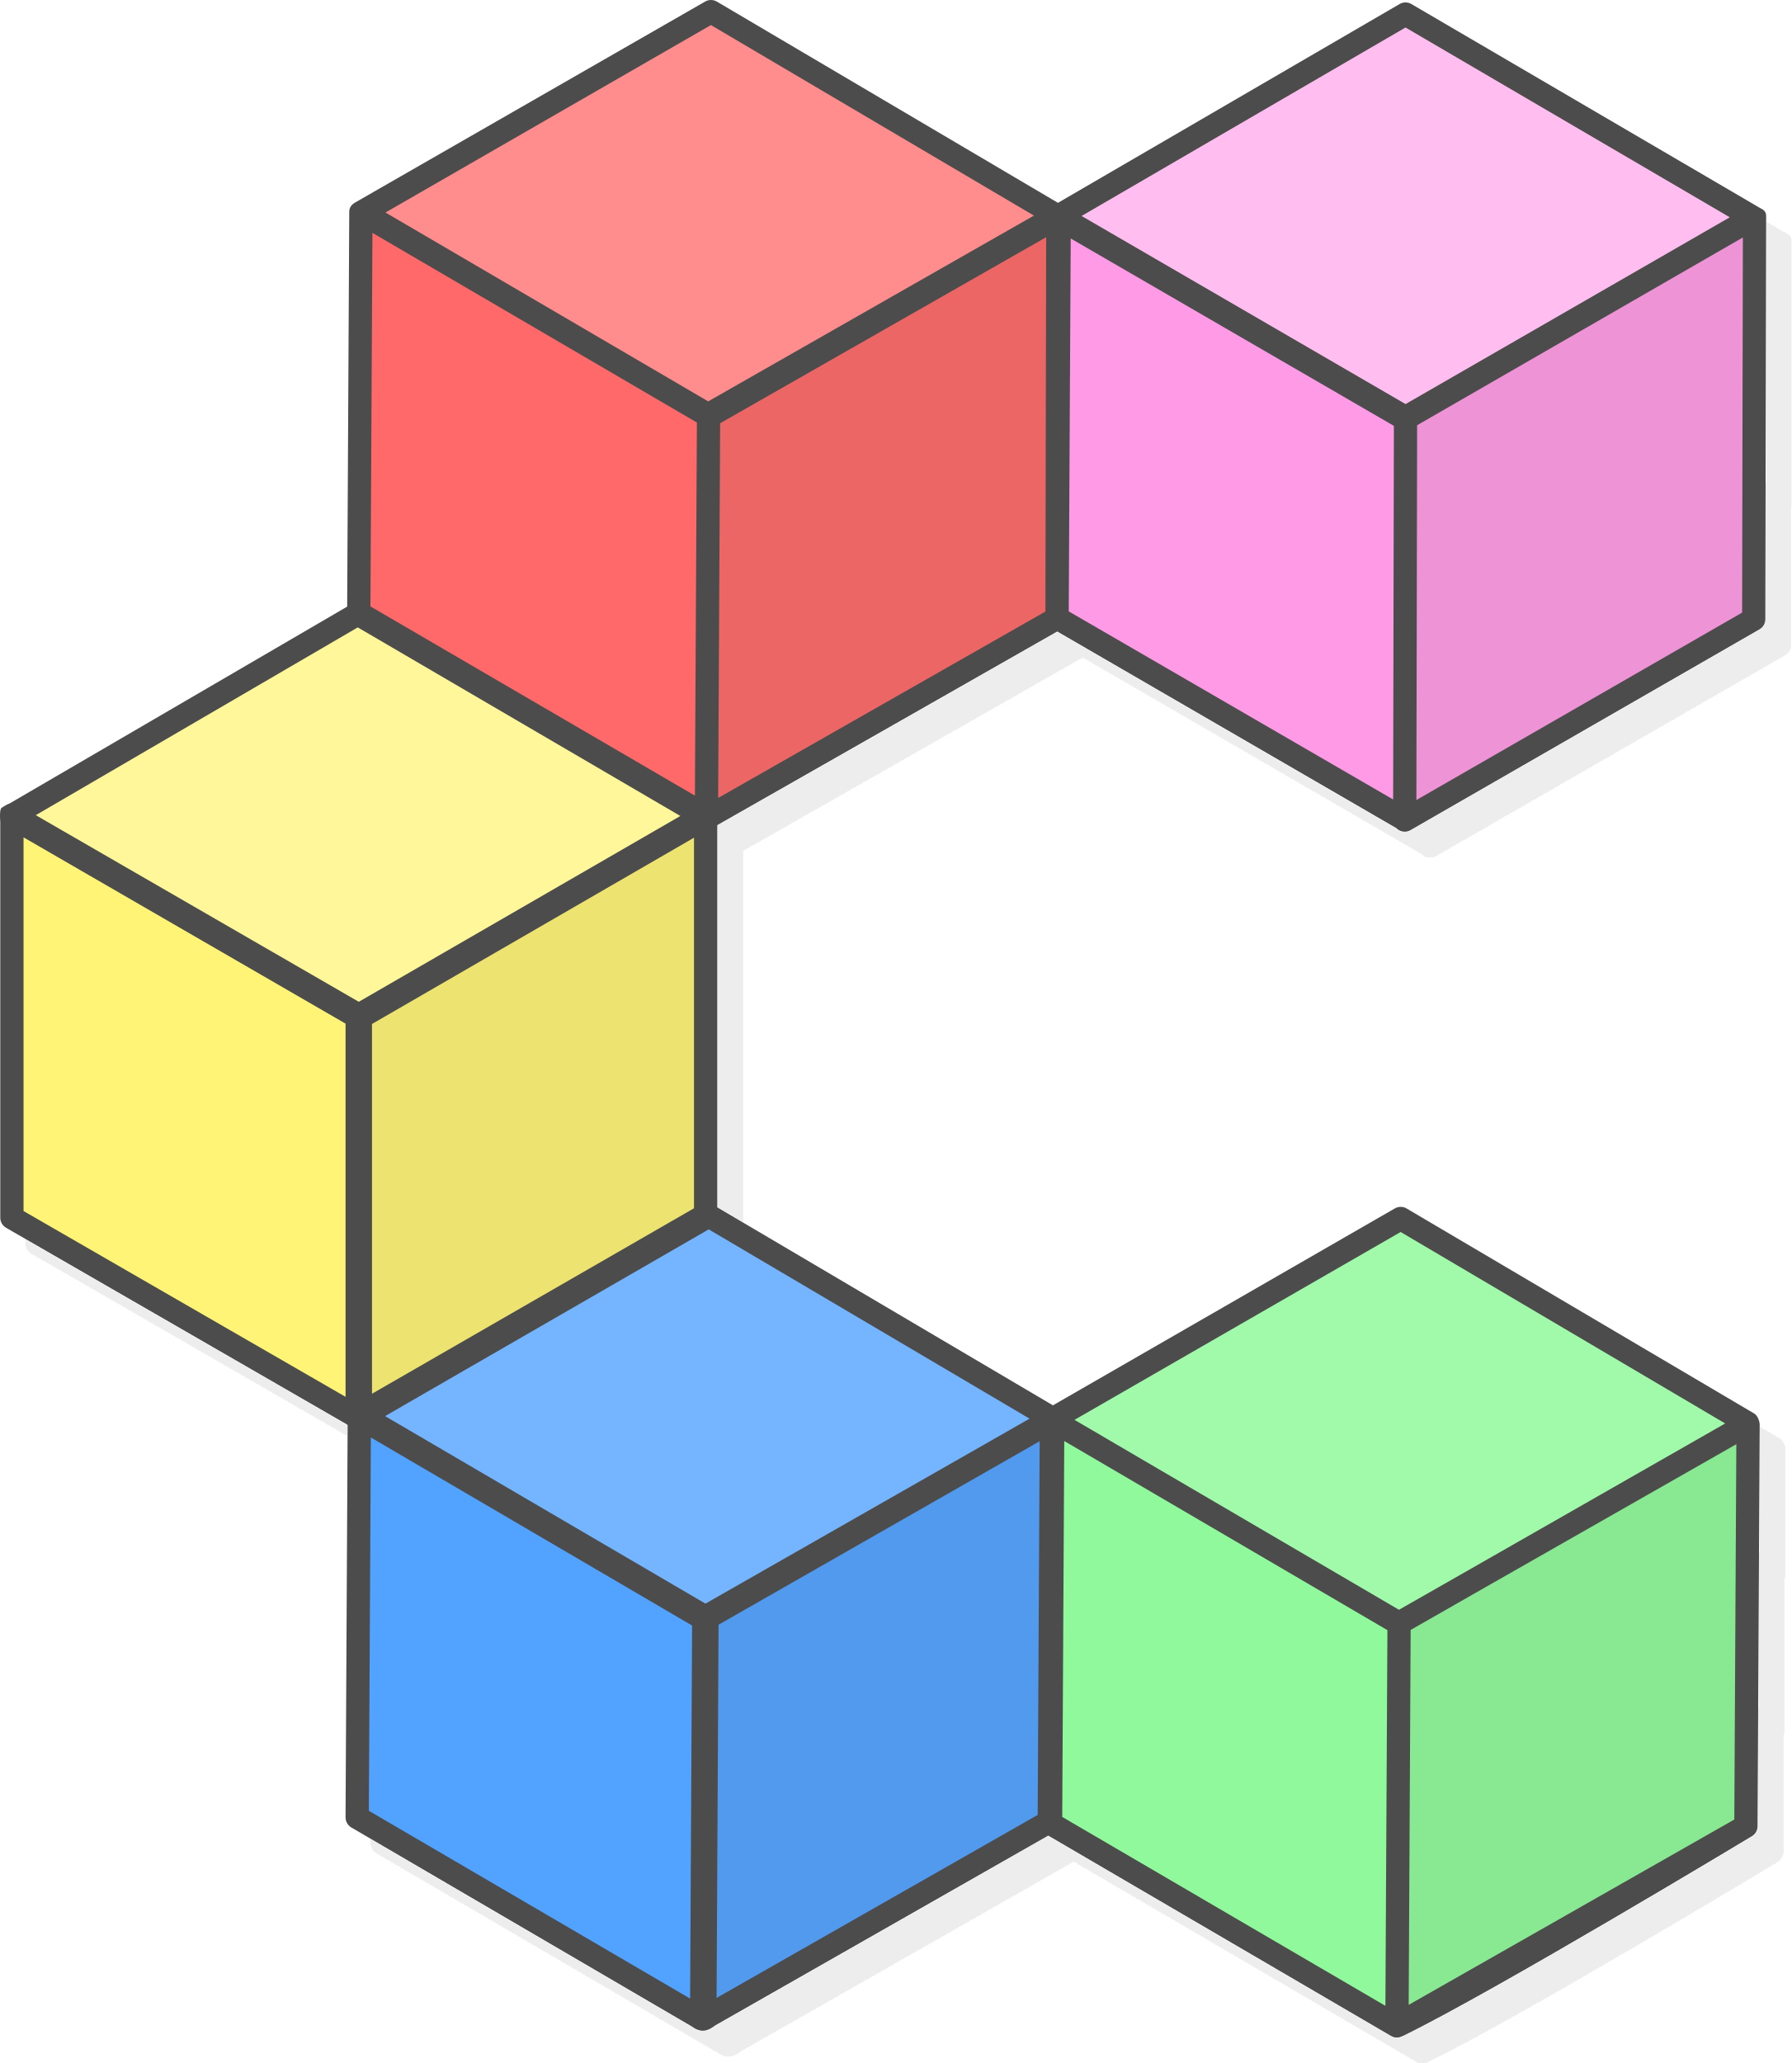
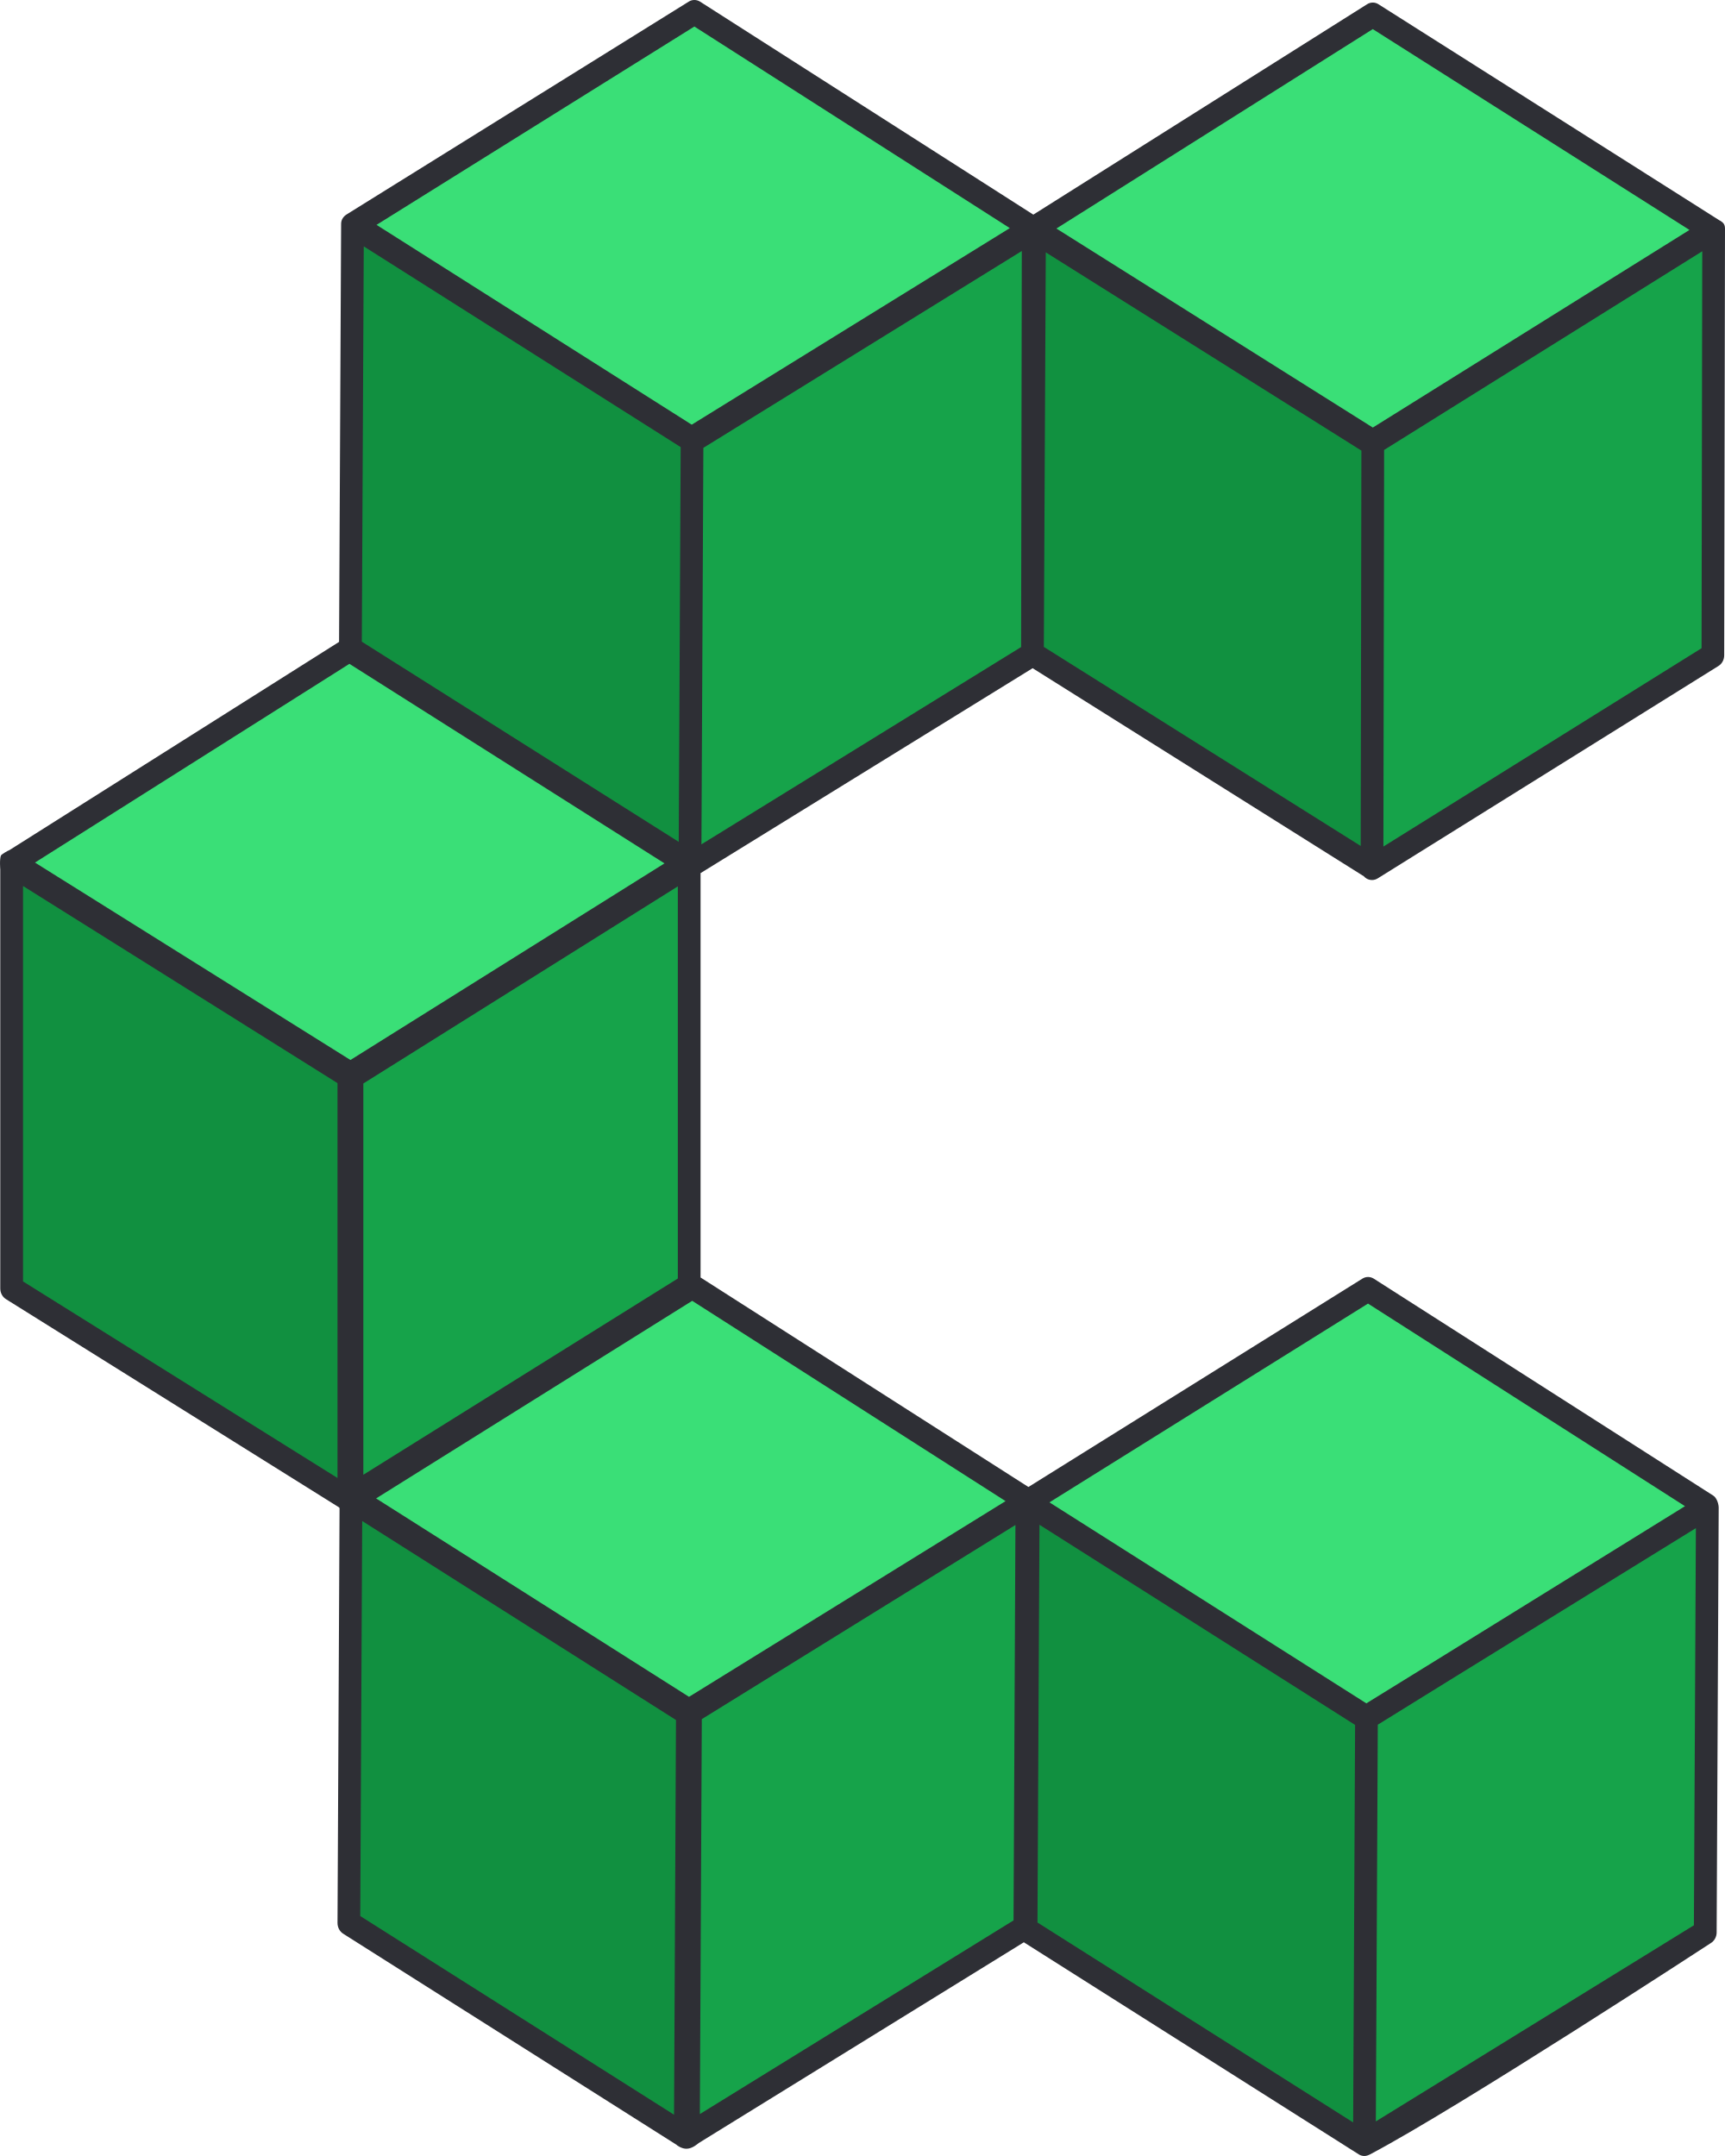
- <svg xmlns="http://www.w3.org/2000/svg" width="423" height="487" viewBox="0 0 423 487" fill="none">
-   <g opacity="0.7" filter="url(#filter0_d_75_4519)">
-     <path d="M247.742 430.296L248.251 335.176L330.34 383.212L329.832 478.265L247.742 430.296Z" fill="#60F770" />
-     <path d="M412.23 431.122L412.738 336.194L330.34 383.153L329.832 478.014L412.23 431.122Z" fill="#57DE64" />
-     <path d="M248.184 335.185L330.716 287.658L412.805 336.069L330.274 383.22L248.184 335.185Z" fill="#79F786" />
-     <path d="M84.331 429.037L84.839 333.917L166.929 381.952L166.42 477.005L84.331 429.037Z" fill="#087BFF" />
-     <path d="M248.059 429.854L248.568 334.926L166.17 381.944L165.661 476.805L248.059 429.846V429.854Z" fill="#076FE6" />
-     <path d="M84.264 334.234L166.795 286.707L248.885 335.118L166.353 382.269L84.264 334.234Z" fill="#3B96FF" />
-     <path d="M2.817 287.466V192.346L85.089 239.873V334.926L2.817 287.458V287.466Z" fill="#FFEF3B" />
-     <path d="M166.603 287.466V192.346L84.331 239.873V334.926L166.603 287.458V287.466Z" fill="#E6D735" />
-     <path d="M2.5 192.722L84.772 144.753L167.045 192.722L84.772 240.315L2.5 192.722Z" fill="#FFF36E" />
-     <path d="M84.714 145.07L85.223 49.95L167.312 97.986L166.804 193.039L84.714 145.07Z" fill="#FF2929" />
-     <path d="M249.577 145.954L250.086 50.642L167.304 97.852L166.795 193.097L249.577 145.946V145.954Z" fill="#E62525" />
-     <path d="M85.34 50.267L167.871 2.741L249.961 51.151L167.429 98.236L85.34 50.267Z" fill="#FF5C5C" />
-     <path d="M249.577 145.896L249.769 50.901L331.858 98.553L331.666 193.481L249.577 145.887V145.896Z" fill="#FF70DB" />
-     <path d="M414.064 146.213L414.256 51.093L331.858 98.561L331.666 193.614L414.064 146.213Z" fill="#E665C5" />
-     <path d="M249.51 51.218L331.85 3.308L414.064 51.401L331.725 98.87L249.51 51.218Z" fill="#FFA3E8" />
-     <path d="M415.799 49.241C415.382 49 333.234 0.948 333.234 0.948C332.384 0.447 331.324 0.447 330.465 0.948L249.794 47.882L169.264 0.381C168.413 -0.12 167.354 -0.128 166.495 0.364C166.495 0.364 84.281 47.565 83.88 47.79C83.029 48.274 82.471 48.958 82.462 49.934L81.97 143.202L2.283 189.661C1.991 189.72 0.448 190.553 0.231 190.854C-0.161 191.696 0.064 193.964 0.064 193.964V287.458C0.064 288.442 0.59 289.343 1.44 289.835L81.945 336.277C81.979 336.344 82.037 336.394 82.079 336.461L81.587 429.012C81.587 429.996 82.104 430.905 82.946 431.397L163.501 478.473C163.601 478.607 164.819 479.432 166.061 479.382C167.404 479.332 168.647 478.298 168.897 478.115L247.5 433.323L328.447 480.625C328.872 480.875 329.356 481 329.832 481C330.307 481 330.874 480.792 331.191 480.641C352.541 470.275 413.589 433.49 413.589 433.49C414.44 433.006 414.973 432.097 414.973 431.122L415.474 336.536C415.532 335.652 415.032 334.184 414.189 333.684L332.108 285.273C331.258 284.773 330.199 284.764 329.348 285.256L248.609 331.749L169.356 285.006V194.79L249.627 149.073L329.698 195.499C329.873 195.682 330.073 195.841 330.29 195.966C330.716 196.216 331.191 196.333 331.666 196.333C332.142 196.333 332.609 196.208 333.034 195.966L415.432 148.564C416.283 148.072 416.808 147.172 416.808 146.188L417 51.068C417 50.084 416.65 49.7 415.799 49.208V49.241ZM409.494 429.521L332.6 473.278L333.067 384.771L350.323 374.914L409.961 340.922L409.486 429.512L409.494 429.521ZM330.699 290.827L407.334 336.027L347.454 370.235L330.307 380.009L253.697 335.176L330.707 290.827H330.699ZM251.278 340.172L327.58 384.821L327.104 473.503L250.803 428.912L251.278 340.172ZM246.833 144.361L169.564 188.369L169.781 147.305L170.031 99.912L247.008 55.996L246.833 144.361ZM167.854 5.918L244.114 50.893L167.212 94.75L91.019 50.167L167.854 5.918ZM164.543 99.737L164.202 163.942L164.076 187.818L87.466 143.152L87.933 54.971L164.543 99.745V99.737ZM81.587 329.739L5.56 285.882V197.667L81.587 241.641V329.739ZM8.454 192.43L84.472 148.106L160.64 192.622L84.714 236.487L8.454 192.438V192.43ZM163.86 197.742V285.231L87.833 329.013V241.724L163.86 197.75V197.742ZM162.942 471.793L87.091 427.461L87.558 339.338L163.409 383.729L162.942 471.793ZM245.007 428.436L169.189 471.643L169.656 383.537L245.474 340.222L245.007 428.436ZM243.088 334.893L166.562 378.558L90.919 334.292L167.337 290.21L243.088 334.893ZM328.931 188.727L252.337 144.32L252.804 56.297L329.106 100.529L328.931 188.727ZM331.858 95.384L255.373 50.984L331.85 6.493L408.418 51.293L331.858 95.392V95.384ZM411.321 144.62L334.418 188.861L334.585 105.349V100.387L411.504 56.055L411.329 144.62H411.321Z" fill="black" />
-   </g>
-   <defs>
-     <filter id="filter0_d_75_4519" x="0" y="0" width="423" height="487" filterUnits="userSpaceOnUse" color-interpolation-filters="sRGB">
-       <feFlood flood-opacity="0" result="BackgroundImageFix" />
-       <feColorMatrix in="SourceAlpha" type="matrix" values="0 0 0 0 0 0 0 0 0 0 0 0 0 0 0 0 0 0 127 0" result="hardAlpha" />
-       <feOffset dx="6" dy="6" />
-       <feComposite in2="hardAlpha" operator="out" />
-       <feColorMatrix type="matrix" values="0 0 0 0 0 0 0 0 0 0 0 0 0 0 0 0 0 0 0.1 0" />
-       <feBlend mode="normal" in2="BackgroundImageFix" result="effect1_dropShadow_75_4519" />
-       <feBlend mode="normal" in="SourceGraphic" in2="effect1_dropShadow_75_4519" result="shape" />
-     </filter>
-   </defs>
+ <svg xmlns="http://www.w3.org/2000/svg" width="32" height="40" viewBox="0 0 32 40" fill="none">
+   <path d="M0.216 23.906V15.995L6.53 19.948V27.852L0.216 23.905V23.906Z" fill="#119040" />
+   <path d="M12.785 23.906V15.995L6.471 19.948V27.852L12.785 23.905V23.906Z" fill="#16A34A" />
+   <path d="M0.192 16.027L6.505 12.038L12.819 16.027L6.505 19.985L0.192 16.027Z" fill="#3ADF77" />
+   <path d="M6.471 35.679L6.51 27.769L12.81 31.763L12.771 39.668L6.471 35.679Z" fill="#119040" />
+   <path d="M19.036 35.747L19.075 27.852L12.752 31.762L12.713 39.651L19.036 35.746V35.747Z" fill="#16A34A" />
+   <path d="M6.466 27.795L12.8 23.843L19.099 27.868L12.766 31.79L6.466 27.795Z" fill="#3ADF77" />
+   <path d="M6.501 12.064L6.54 4.154L12.839 8.148L12.8 16.053L6.501 12.064Z" fill="#119040" />
+   <path d="M19.152 12.137L19.191 4.211L12.839 8.137L12.8 16.058L19.152 12.137V12.137Z" fill="#16A34A" />
+   <path d="M6.549 4.18L12.882 0.228L19.182 4.254L12.848 8.169L6.549 4.18Z" fill="#3ADF77" />
+   <path d="M19.011 35.783L19.05 27.873L25.35 31.868L25.311 39.773L19.011 35.783Z" fill="#119040" />
+   <path d="M31.634 35.852L31.673 27.958L25.35 31.863L25.311 39.752L31.634 35.852Z" fill="#16A34A" />
+   <path d="M19.045 27.874L25.379 23.922L31.678 27.948L25.345 31.869L19.045 27.874Z" fill="#3ADF77" />
+   <path d="M19.152 12.133L19.167 4.233L25.466 8.196L25.452 16.09L19.152 12.132V12.133Z" fill="#119140" />
+   <path d="M31.775 12.159L31.789 4.249L25.466 8.196L25.452 16.101L31.775 12.159Z" fill="#16A34A" />
+   <path d="M19.147 4.259L25.466 0.275L31.775 4.275L25.456 8.222L19.147 4.259Z" fill="#3ADF77" />
+   <path d="M31.908 4.095C31.876 4.075 25.572 0.079 25.572 0.079C25.507 0.037 25.425 0.037 25.36 0.079L19.169 3.982L12.989 0.032C12.924 -0.01 12.842 -0.011 12.777 0.03C12.777 0.03 6.468 3.956 6.437 3.974C6.372 4.014 6.329 4.071 6.328 4.152L6.29 11.909L0.175 15.772C0.153 15.777 0.034 15.846 0.018 15.871C-0.012 15.941 0.005 16.13 0.005 16.13V23.905C0.005 23.987 0.045 24.062 0.111 24.103L6.288 27.965C6.291 27.97 6.295 27.974 6.299 27.98L6.261 35.677C6.261 35.758 6.301 35.834 6.365 35.875L12.547 39.79C12.555 39.801 12.648 39.87 12.743 39.865C12.846 39.861 12.942 39.775 12.961 39.76L18.993 36.035L25.205 39.969C25.237 39.99 25.274 40 25.311 40C25.347 40 25.391 39.983 25.415 39.97C27.053 39.108 31.738 36.049 31.738 36.049C31.803 36.009 31.845 35.933 31.845 35.852L31.883 27.986C31.887 27.913 31.849 27.791 31.784 27.749L25.485 23.723C25.42 23.682 25.339 23.681 25.274 23.722L19.078 27.588L12.996 23.701V16.199L19.156 12.397L25.301 16.258C25.314 16.273 25.329 16.286 25.346 16.297C25.379 16.317 25.415 16.327 25.452 16.327C25.488 16.327 25.524 16.317 25.557 16.297L31.88 12.355C31.945 12.314 31.985 12.239 31.985 12.157L32 4.247C32 4.165 31.973 4.133 31.908 4.092V4.095ZM31.424 35.719L25.523 39.358L25.559 31.998L26.883 31.178L31.46 28.351L31.423 35.718L31.424 35.719ZM25.377 24.185L31.258 27.944L26.663 30.789L25.347 31.602L19.468 27.873L25.378 24.185H25.377ZM19.283 28.289L25.138 32.002L25.102 39.377L19.246 35.668L19.283 28.289ZM18.942 12.005L13.012 15.665L13.029 12.25L13.048 8.309L18.955 4.657L18.942 12.005ZM12.881 0.492L18.733 4.232L12.832 7.879L6.985 4.172L12.881 0.492ZM12.627 8.294L12.601 13.633L12.591 15.619L6.712 11.905L6.748 4.571L12.627 8.295V8.294ZM6.261 27.421L0.427 23.774V16.438L6.261 20.095V27.421ZM0.649 16.003L6.482 12.316L12.327 16.018L6.501 19.666L0.649 16.003V16.003ZM12.574 16.444V23.72L6.74 27.361V20.102L12.574 16.445V16.444ZM12.504 39.234L6.683 35.548L6.719 28.219L12.54 31.911L12.504 39.234ZM18.802 35.629L12.983 39.222L13.019 31.895L18.837 28.293L18.802 35.629ZM18.654 27.85L12.782 31.481L6.977 27.8L12.841 24.134L18.654 27.85ZM25.242 15.695L19.364 12.002L19.4 4.682L25.255 8.36L25.242 15.695ZM25.466 7.932L19.597 4.24L25.466 0.54L31.341 4.266L25.466 7.933V7.932ZM31.564 12.027L25.663 15.706L25.676 8.761V8.348L31.578 4.662L31.565 12.027H31.564Z" fill="#2E2F35" />
</svg>
